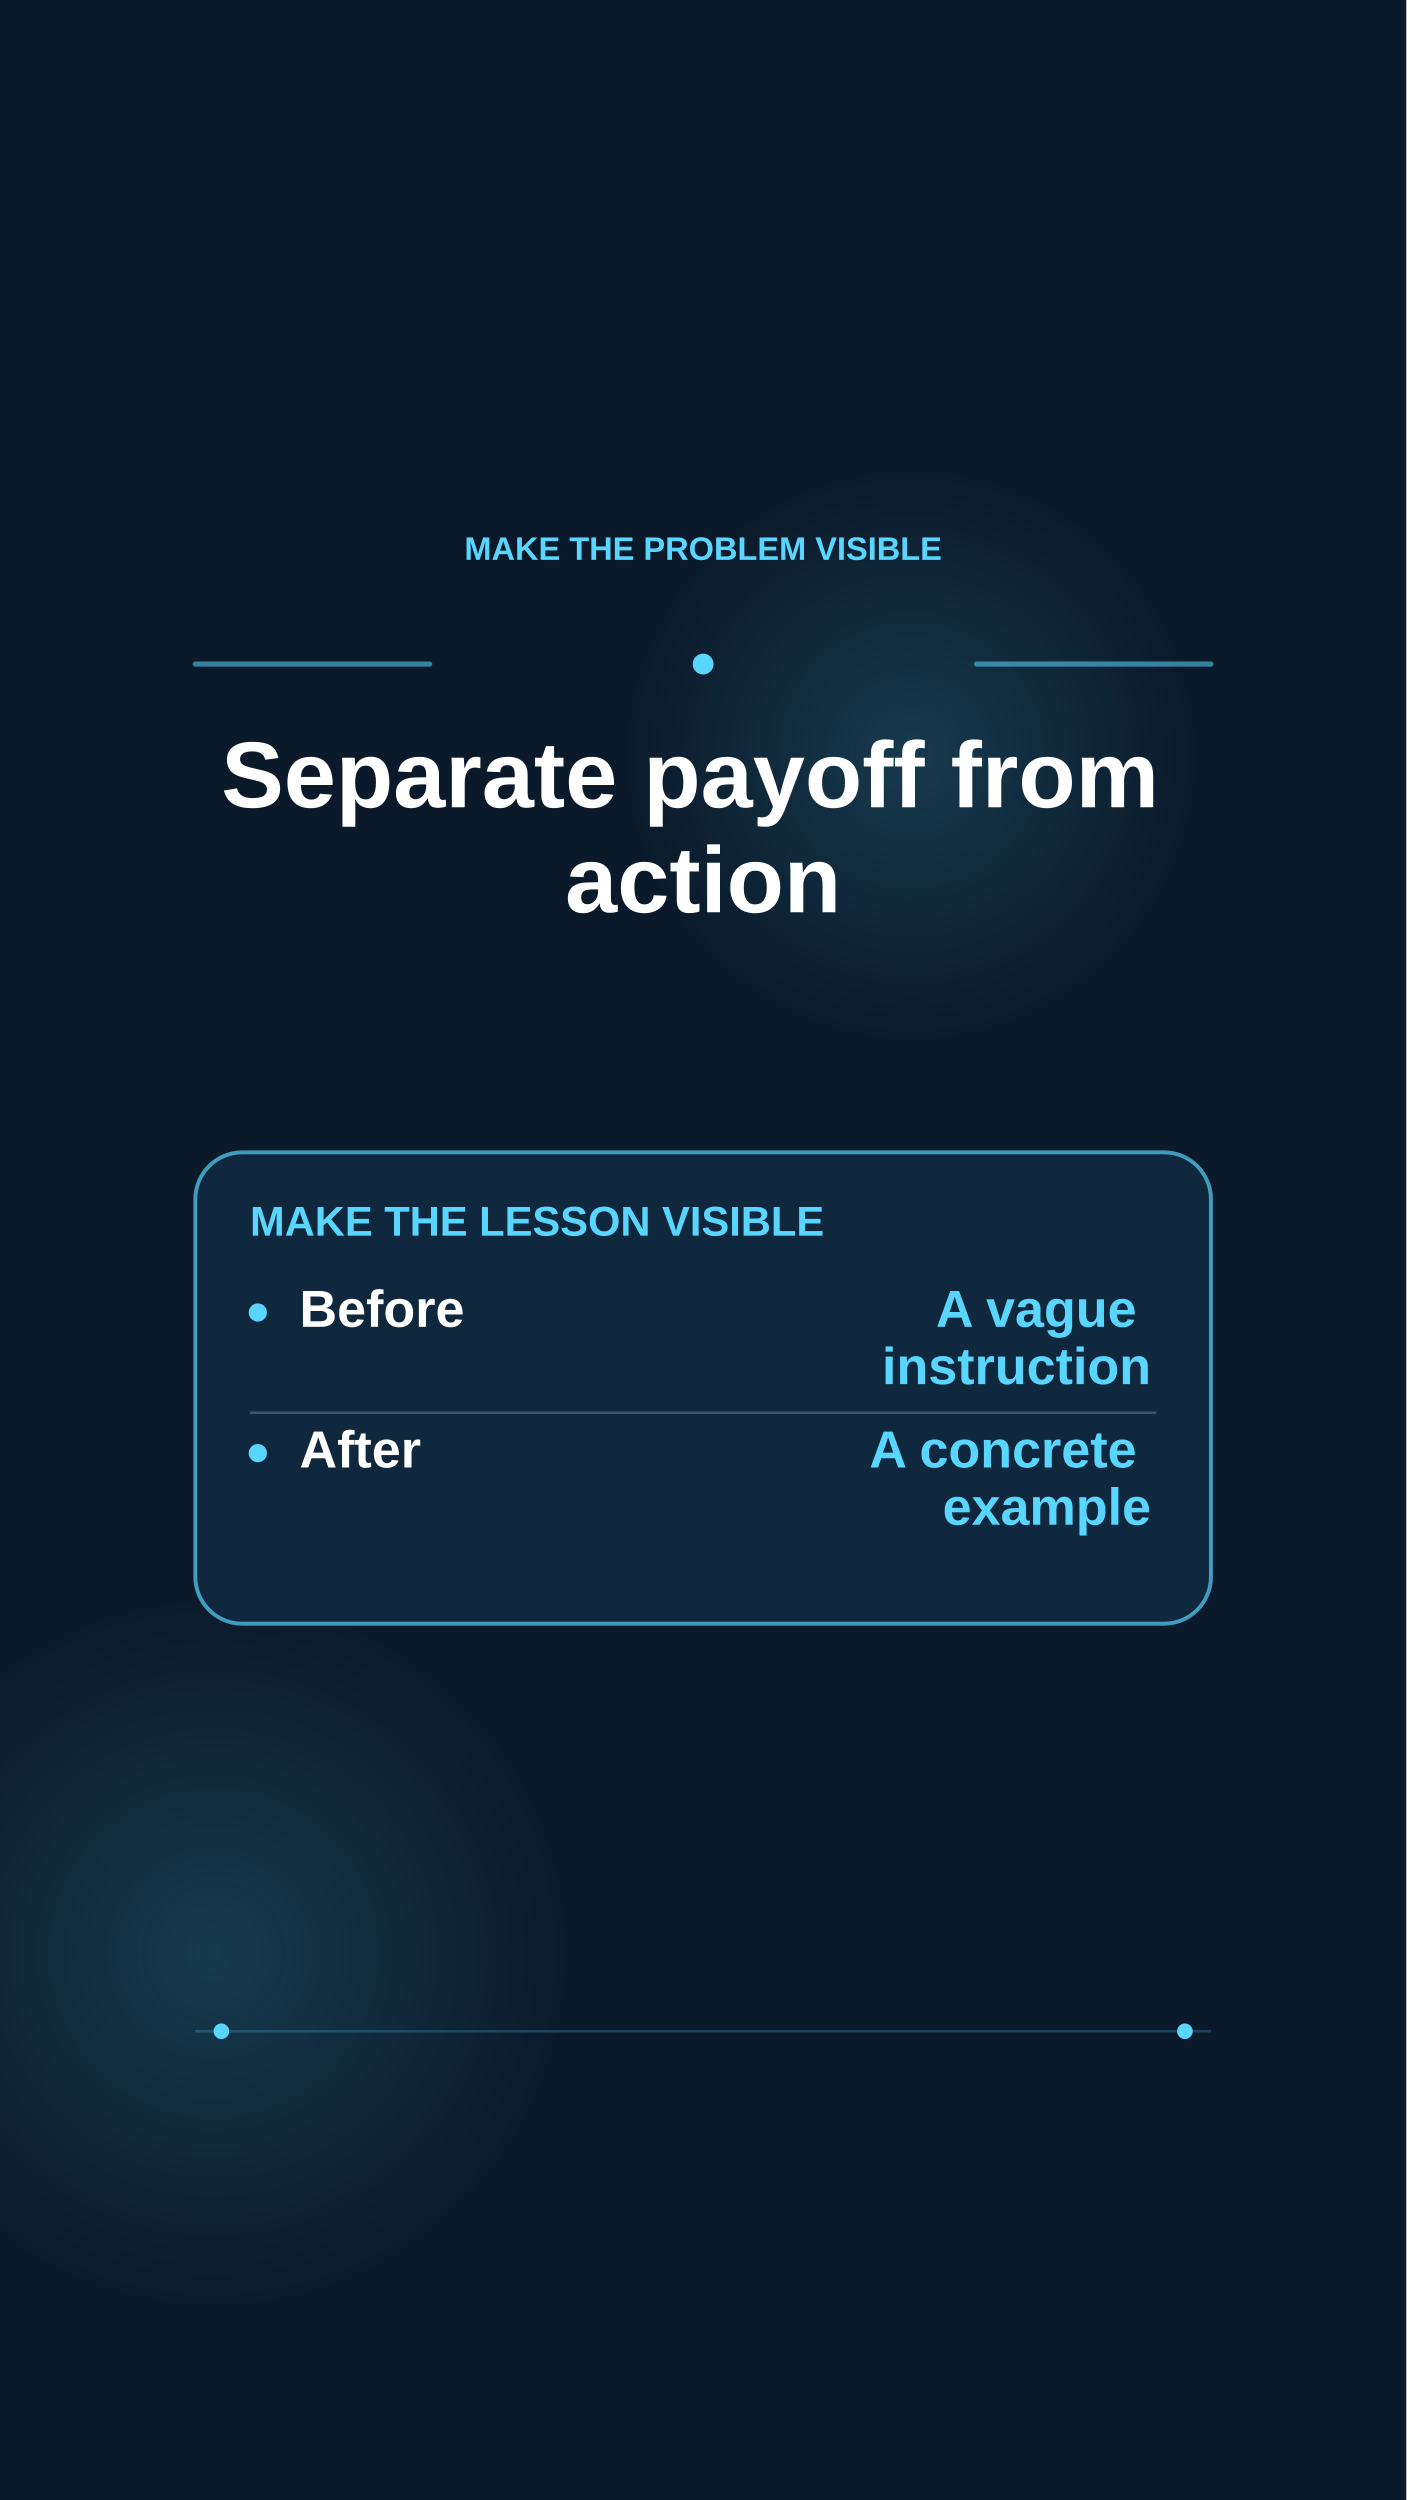
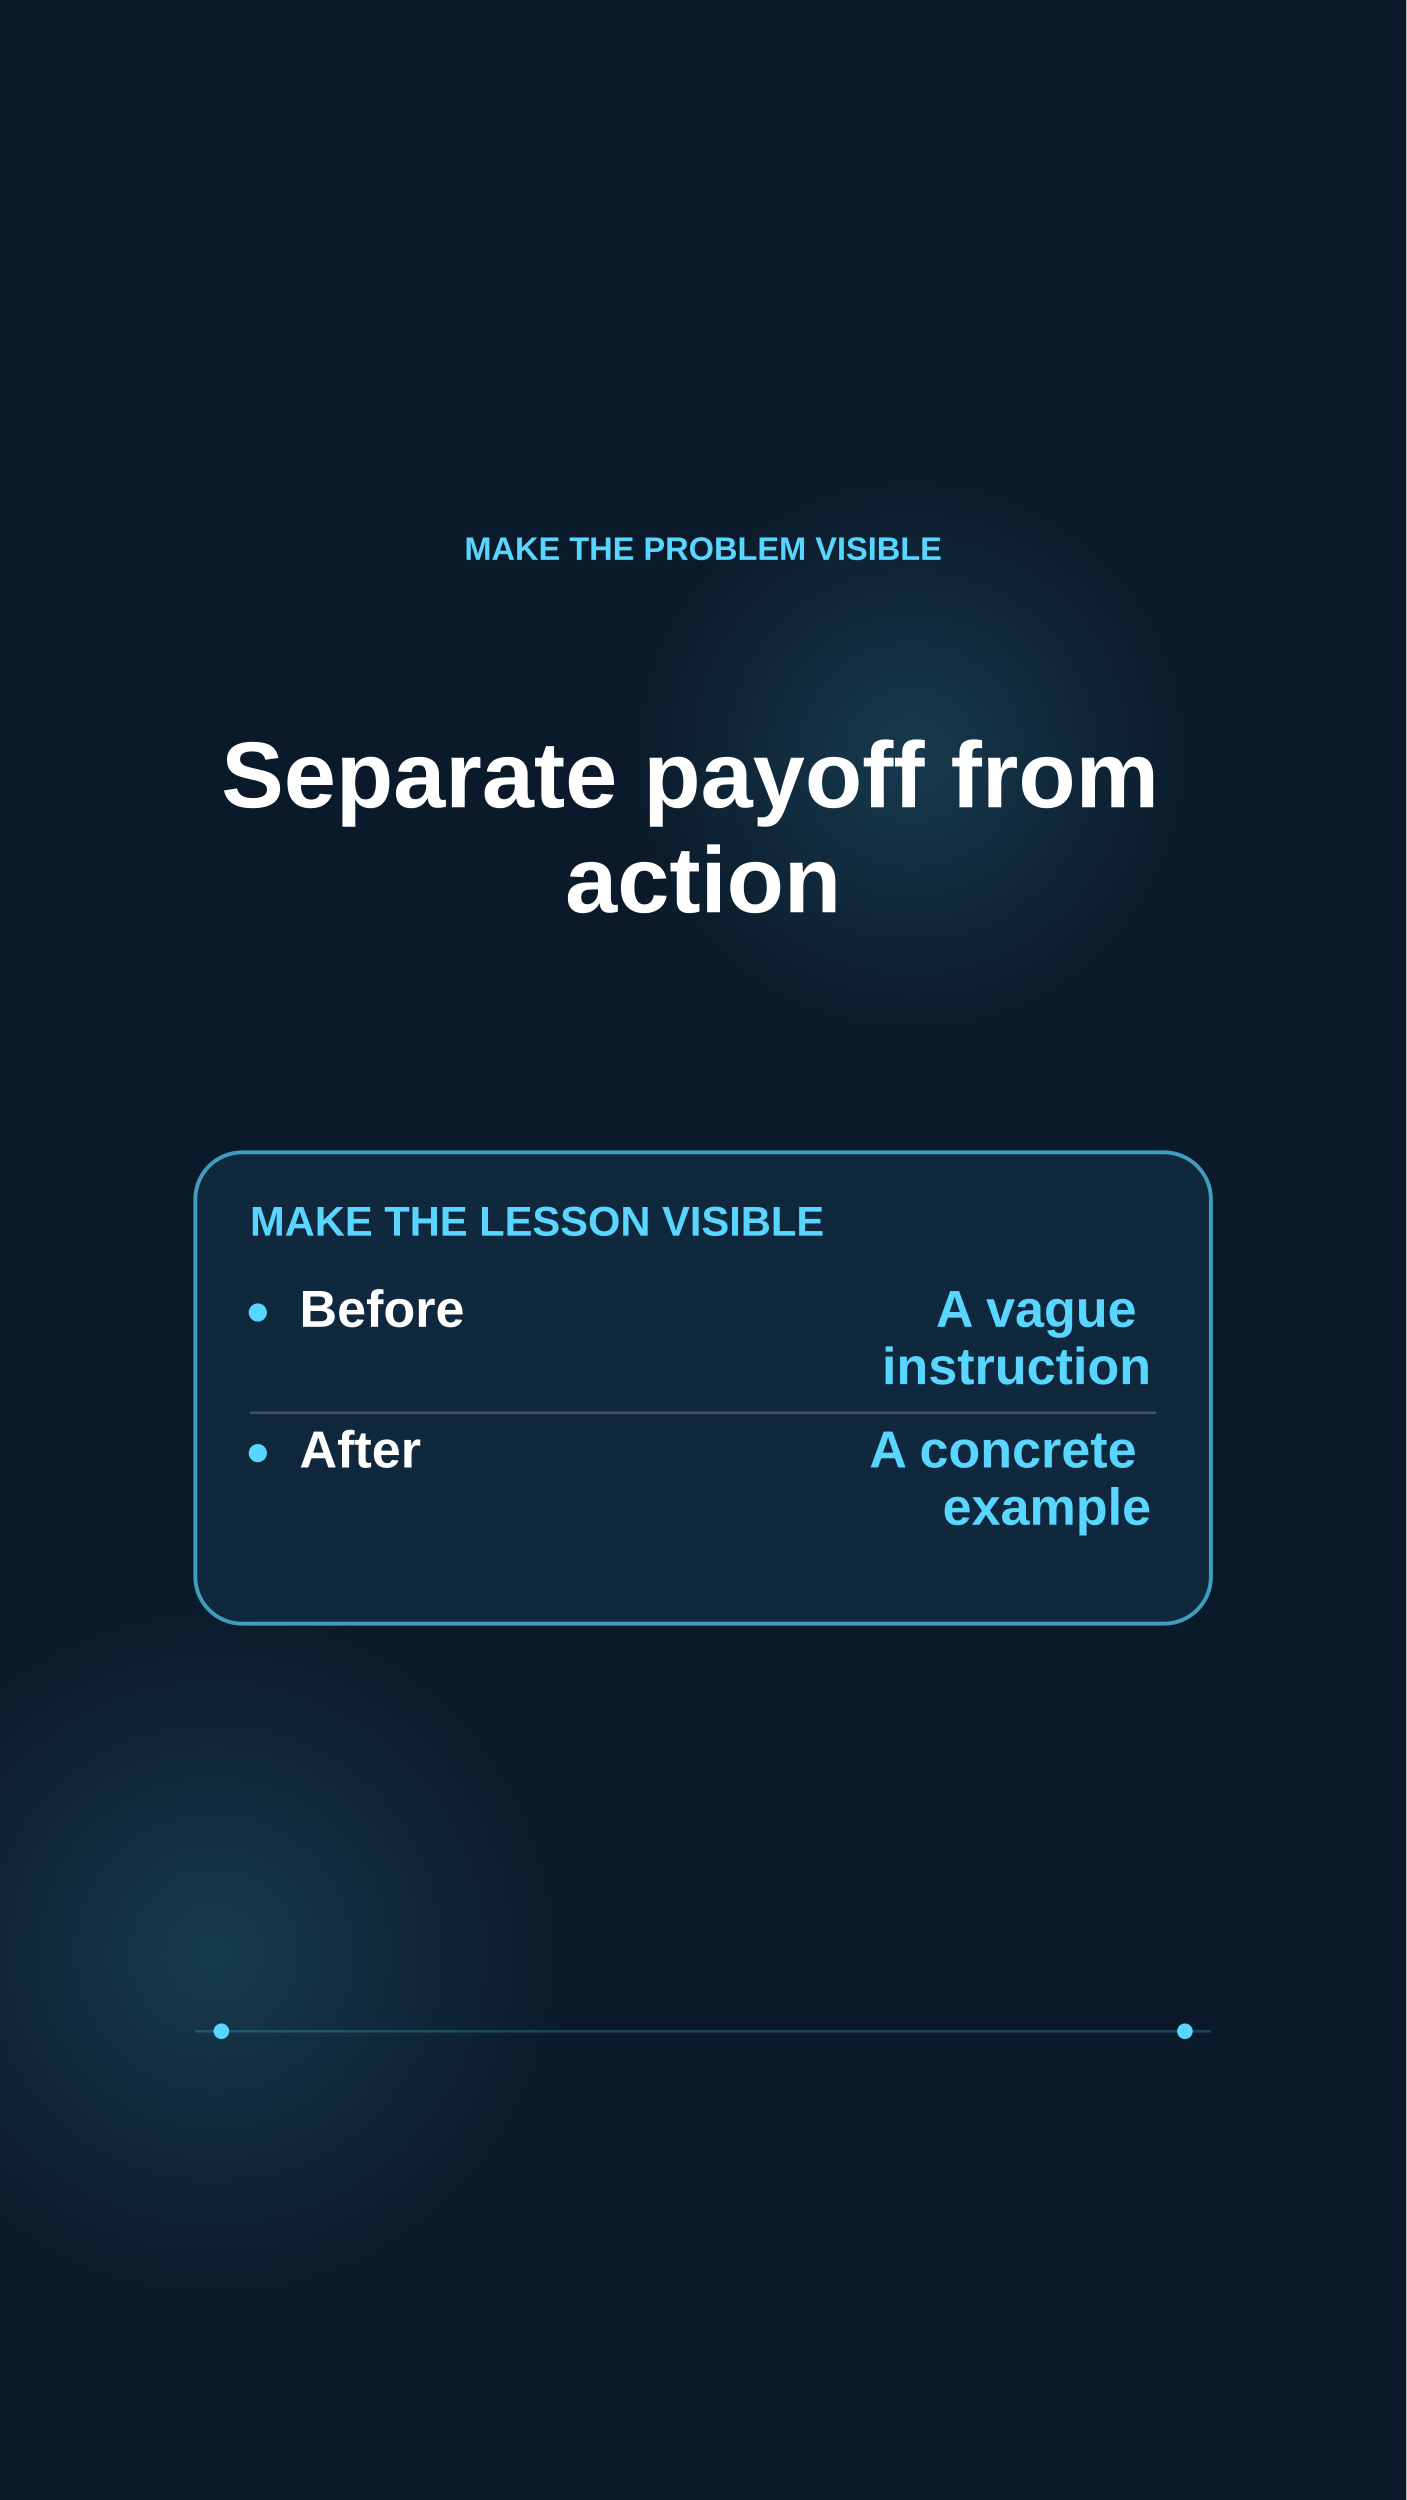
<svg xmlns="http://www.w3.org/2000/svg" width="1080" height="1920" viewBox="0 0 1080 1920">
  <defs>
    <radialGradient id="glow">
      <stop offset="0" stop-color="#58D6FF" stop-opacity=".17" />
      <stop offset="1" stop-color="#58D6FF" stop-opacity="0" />
    </radialGradient>
    <linearGradient id="edge" x1="0" y1="0" x2="1" y2="1">
      <stop stop-color="#58D6FF" stop-opacity=".45" />
      <stop offset="1" stop-color="#58D6FF" stop-opacity=".06" />
    </linearGradient>
  </defs>
  <rect width="1080" height="1920" fill="#0A1A2A" />
  <circle cx="700" cy="580" r="220" fill="url(#glow)" />
  <circle cx="164" cy="1500" r="275" fill="url(#glow)" />
  <path d="M70 0v1920" stroke="url(#edge)" stroke-width="2" />
-   <path d="M150 510h180M750 510h180" stroke="#58D6FF" stroke-opacity=".55" stroke-width="4" stroke-linecap="round" />
-   <circle cx="540" cy="510" r="8" fill="#58D6FF" />
  <text class="eyebrow" x="540" y="430" fill="#58D6FF" font-family="Arial, Helvetica, sans-serif" font-size="25" font-weight="700" text-anchor="middle">
    <tspan x="540" dy="0">MAKE THE PROBLEM VISIBLE</tspan>
  </text>
  <text class="headline" x="540" y="620" fill="#FFFFFF" font-family="Arial, Helvetica, sans-serif" font-size="72" font-weight="800" text-anchor="middle">
    <tspan x="540" dy="0">Separate payoff from</tspan>
    <tspan x="540" dy="80.64">action</tspan>
  </text>
  <g>
    <rect x="150" y="885" width="780" height="362" rx="36" fill="#10283D" stroke="#58D6FF" stroke-opacity="0.68" stroke-width="3" />
    <text class="" x="192" y="949" fill="#58D6FF" font-family="Arial, Helvetica, sans-serif" font-size="32" font-weight="700" text-anchor="start">
      <tspan x="192" dy="0">MAKE THE LESSON VISIBLE</tspan>
    </text>
    <circle cx="198" cy="1008" r="7" fill="#58D6FF" />
    <text class="" x="230" y="1019" fill="#FFFFFF" font-family="Arial, Helvetica, sans-serif" font-size="40" font-weight="700" text-anchor="start">
      <tspan x="230" dy="0">Before</tspan>
    </text>
    <text class="" x="884" y="1019" fill="#58D6FF" font-family="Arial, Helvetica, sans-serif" font-size="40" font-weight="700" text-anchor="end">
      <tspan x="884" dy="0">A vague</tspan>
      <tspan x="884" dy="44">instruction</tspan>
    </text>
    <path d="M192 1085h696" stroke="#FFFFFF" stroke-opacity=".2" stroke-width="2" />
    <circle cx="198" cy="1116" r="7" fill="#58D6FF" />
    <text class="" x="230" y="1127" fill="#FFFFFF" font-family="Arial, Helvetica, sans-serif" font-size="40" font-weight="700" text-anchor="start">
      <tspan x="230" dy="0">After</tspan>
    </text>
    <text class="" x="884" y="1127" fill="#58D6FF" font-family="Arial, Helvetica, sans-serif" font-size="40" font-weight="700" text-anchor="end">
      <tspan x="884" dy="0">A concrete</tspan>
      <tspan x="884" dy="44">example</tspan>
    </text>
  </g>
  <path d="M150 1560h780" stroke="#58D6FF" stroke-opacity=".22" stroke-width="2" />
  <circle cx="170" cy="1560" r="6" fill="#58D6FF" />
  <circle cx="910" cy="1560" r="6" fill="#58D6FF" />
</svg>
